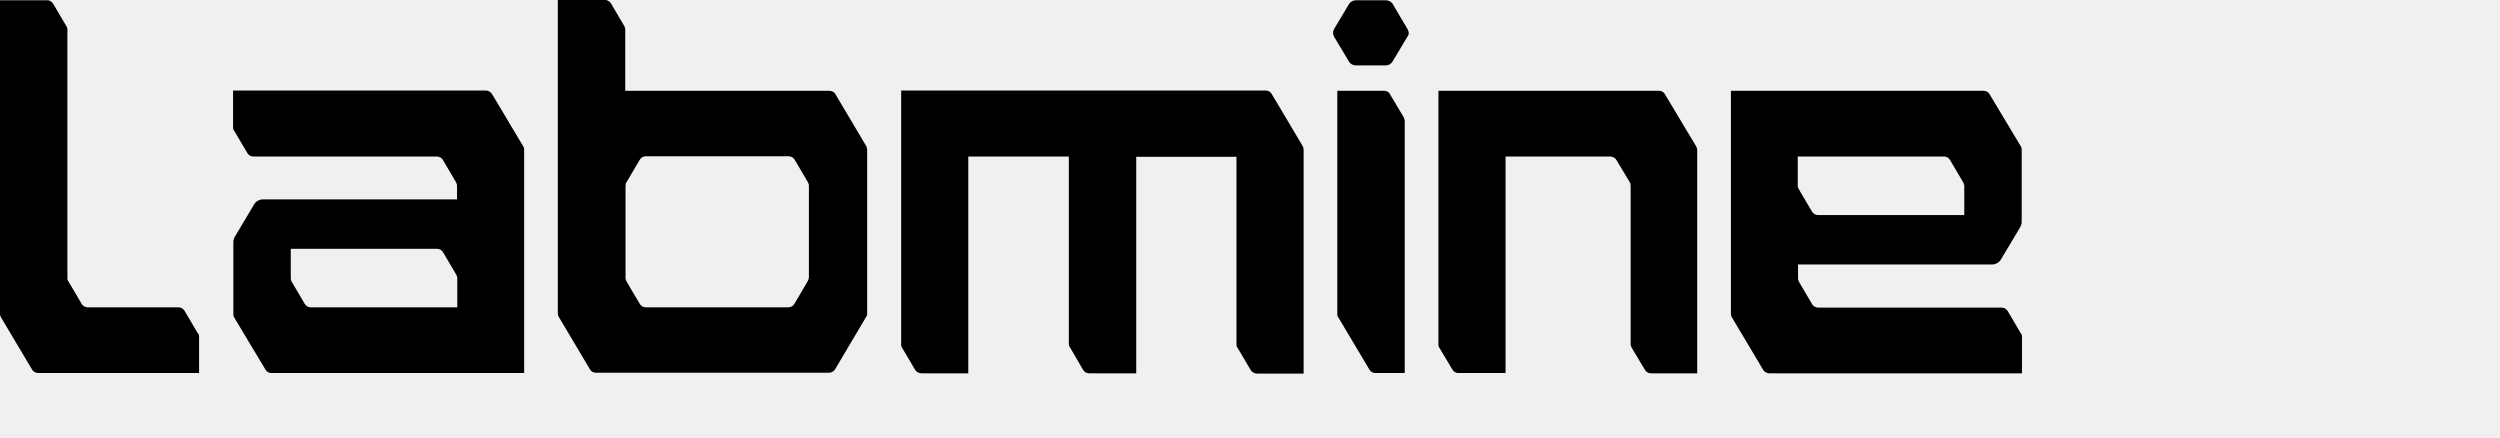
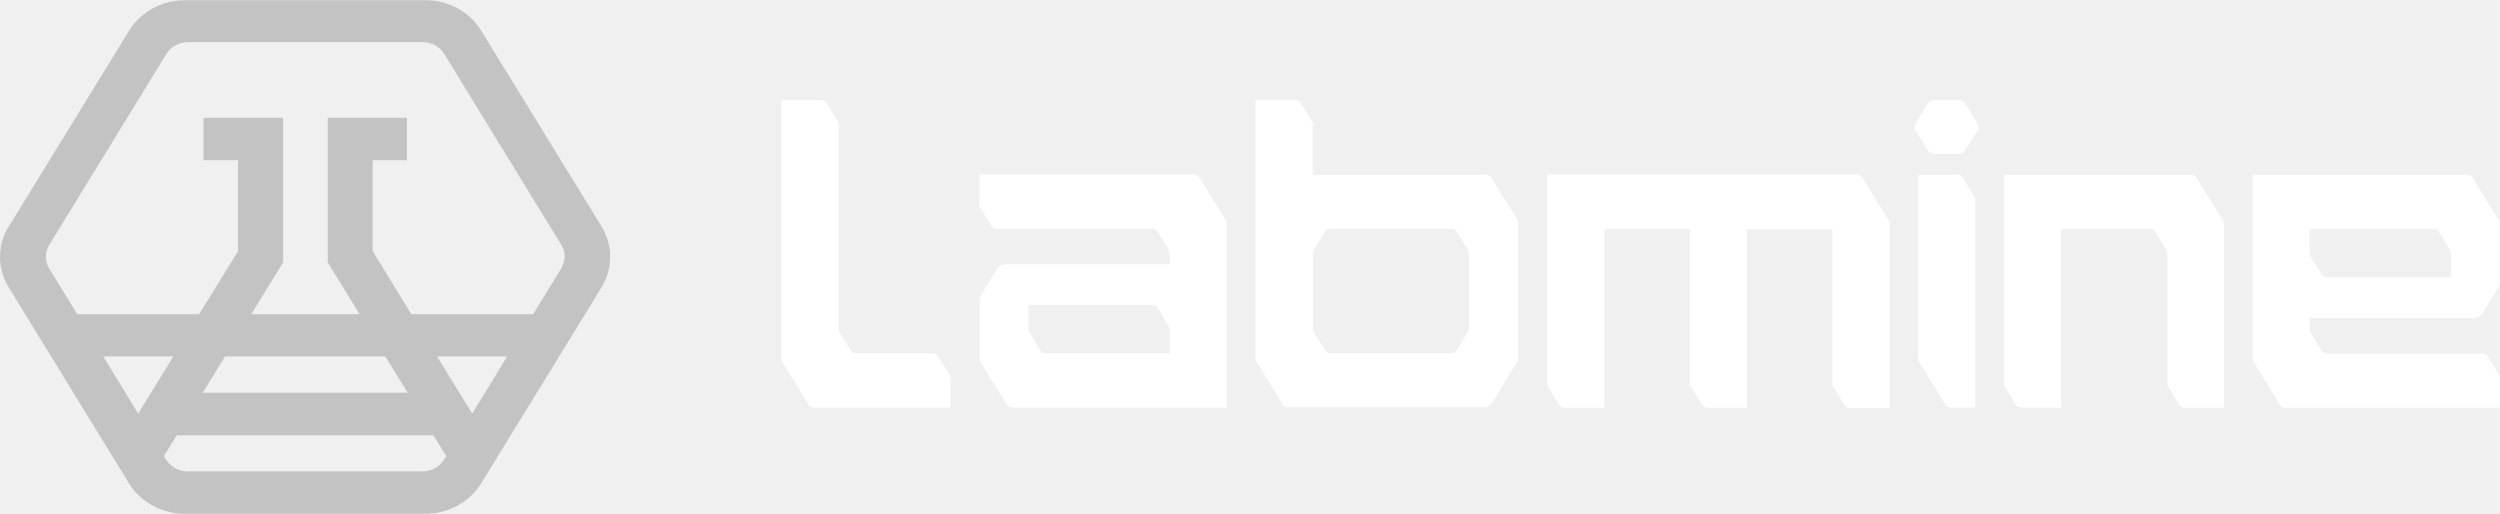
- <svg xmlns="http://www.w3.org/2000/svg" width="400" height="70" viewBox="0 0 400 70" fill="none">
-   <path d="M31.853 53.835V59.685H6.124C5.713 59.685 5.347 59.457 5.164 59.182L0.183 50.819C0.091 50.636 0 50.454 0 50.271V0.046H7.541C7.541 0.046 7.632 0.046 7.723 0.046C7.952 0.091 8.318 0.274 8.5 0.594L10.602 4.159C10.785 4.433 10.785 4.707 10.785 4.707V44.513C10.785 44.741 10.831 44.924 10.968 45.061L13.07 48.626C13.253 48.945 13.619 49.174 14.03 49.174H28.563C28.974 49.174 29.34 49.402 29.523 49.722L31.625 53.287C31.808 53.424 31.853 53.653 31.853 53.835Z" fill="black" />
-   <path d="M144.186 14.533V55.252C144.186 55.389 144.231 55.526 144.323 55.617L146.425 59.182C146.608 59.502 146.973 59.685 147.385 59.73H154.925V25.044H171.012V55.069C171.012 55.252 171.058 55.435 171.195 55.572L173.297 59.182C173.48 59.502 173.845 59.73 174.257 59.73H181.797V25.089H197.838V55.115C197.838 55.297 197.884 55.526 198.021 55.663L200.123 59.228C200.306 59.548 200.672 59.73 201.083 59.776H208.578V23.992C208.578 23.992 208.578 23.627 208.441 23.398C207.664 22.027 203.916 15.812 203.414 14.944C203.094 14.487 202.545 14.487 202.5 14.487H144.186V14.533Z" fill="black" />
-   <path d="M230.103 14.533H265.476C265.887 14.533 266.207 14.761 266.39 15.081L271.371 23.398C271.462 23.581 271.554 23.764 271.554 23.992V59.73H264.15C263.739 59.73 263.373 59.502 263.19 59.182L261.088 55.663C260.997 55.526 260.951 55.343 260.905 55.16V29.797C260.905 29.477 260.86 29.294 260.768 29.157L258.62 25.592C258.438 25.272 258.118 25.089 257.706 25.044H240.889V59.685H233.348C232.937 59.685 232.571 59.456 232.388 59.136L230.286 55.617C230.195 55.48 230.149 55.389 230.149 55.206V14.533H230.103Z" fill="black" />
-   <path d="M225.213 4.662C225.213 4.662 222.837 0.686 222.837 0.64C222.608 0.274 222.197 0.046 221.74 0.046H216.941C216.484 0.046 216.073 0.274 215.845 0.64L213.468 4.616C213.377 4.799 213.285 5.027 213.285 5.256C213.285 5.484 213.377 5.713 213.468 5.895L215.845 9.871C216.073 10.237 216.484 10.466 216.941 10.466H221.694C222.151 10.466 222.563 10.237 222.791 9.871L225.167 5.895C225.305 5.758 225.396 5.53 225.396 5.301C225.396 5.073 225.305 4.844 225.213 4.662Z" fill="black" />
-   <path d="M224.711 19.194C224.711 19.194 224.711 18.92 224.528 18.645L222.426 15.127L222.38 15.081L222.288 14.898C222.288 14.852 222.243 14.852 222.243 14.852C222.197 14.807 222.197 14.807 222.151 14.761C222.151 14.761 222.106 14.761 222.106 14.715C222.06 14.67 222.014 14.67 221.923 14.624H221.877C221.877 14.624 221.74 14.578 221.694 14.578C221.649 14.578 221.649 14.533 221.603 14.533H221.466H213.971V50.27C213.971 50.499 214.017 50.682 214.154 50.819L219.135 59.182C219.318 59.502 219.683 59.685 220.095 59.685H224.756V19.194H224.711Z" fill="black" />
-   <path d="M129.379 44.512C129.379 44.741 129.287 44.924 129.196 45.061L127.094 48.626C126.911 48.945 126.545 49.174 126.134 49.174H103.329C102.918 49.174 102.552 48.945 102.37 48.626C102.37 48.626 100.267 45.106 100.267 45.061C100.176 44.878 100.085 44.695 100.085 44.512V29.705C100.085 29.477 100.13 29.294 100.267 29.111L102.37 25.547C102.552 25.227 102.918 24.998 103.329 24.998H126.18C126.591 24.998 126.957 25.227 127.139 25.547L129.242 29.111C129.333 29.294 129.424 29.477 129.424 29.705V44.512H129.379ZM138.747 50.225V48.58V23.947C138.747 23.764 138.702 23.581 138.61 23.399L133.675 15.081C133.492 14.716 133.08 14.533 132.669 14.533H100.039V4.707C100.039 4.661 100.039 4.433 99.856 4.113L97.754 0.548C97.571 0.229 97.206 0.046 96.977 0C96.886 0 96.794 0 96.794 0H89.254V50.134C89.254 50.408 89.299 50.545 89.436 50.773C89.482 50.865 89.528 50.91 89.528 50.91L94.418 59.137C94.6 59.456 94.966 59.639 95.377 59.639H132.623C133.035 59.639 133.4 59.411 133.583 59.137L138.565 50.728C138.793 50.453 138.747 50.225 138.747 50.225Z" fill="black" />
-   <path d="M287.64 25.044H311.131C311.496 25.089 311.816 25.272 311.999 25.592L314.101 29.157C314.192 29.294 314.238 29.477 314.284 29.705V34.412H290.885C290.474 34.412 290.108 34.184 289.925 33.864L287.823 30.299C287.732 30.116 287.64 29.934 287.64 29.705V25.044ZM276.946 14.487V50.225C276.946 50.453 276.992 50.636 277.129 50.819L282.111 59.182C282.156 59.273 282.202 59.319 282.293 59.41C282.522 59.593 282.796 59.73 283.07 59.73H323.515V53.881C323.515 53.652 323.47 53.469 323.333 53.332L321.23 49.768C321.048 49.448 320.682 49.219 320.271 49.219H290.839C290.474 49.174 290.108 48.991 289.971 48.717L287.869 45.152C287.777 44.969 287.686 44.786 287.686 44.558V42.319H318.717C319.311 42.319 319.859 41.999 320.134 41.542L323.241 36.332C323.378 36.103 323.47 35.783 323.47 35.509V23.901C323.47 23.901 323.47 23.673 323.378 23.49C323.013 22.896 318.306 15.035 318.306 15.035C318.123 14.715 317.803 14.533 317.346 14.533H276.946V14.487Z" fill="black" />
-   <path d="M73.168 49.174H49.632C49.266 49.128 48.946 48.945 48.764 48.625L46.661 45.06C46.57 44.923 46.524 44.741 46.524 44.512V39.805H67.455H69.923C70.334 39.805 70.7 40.033 70.883 40.353L72.985 43.918C73.076 44.101 73.168 44.284 73.168 44.466V49.174ZM83.862 59.685V23.947C83.862 23.718 83.816 23.535 83.679 23.353L78.88 15.309L78.697 15.035C78.652 14.944 78.606 14.898 78.515 14.807C78.332 14.624 78.058 14.487 77.738 14.487H37.293V20.382C37.293 20.611 37.338 20.794 37.475 20.931L39.578 24.495C39.76 24.815 40.126 25.044 40.537 25.044H69.969C70.334 25.089 70.7 25.272 70.837 25.546L72.939 29.111C73.031 29.294 73.122 29.477 73.122 29.705V31.899H42.091C41.497 31.899 40.949 32.219 40.675 32.676L37.567 37.886C37.43 38.114 37.338 38.434 37.338 38.708V50.316C37.338 50.316 37.338 50.545 37.43 50.727C37.795 51.322 42.502 59.182 42.502 59.182C42.685 59.502 43.051 59.685 43.462 59.685H83.862Z" fill="black" />
+ <svg xmlns="http://www.w3.org/2000/svg" width="185" height="38" viewBox="0 0 185 38" fill="none">
+   <g clip-path="url(#clip0_1704_3224)">
+     <path d="M70.339 27.925V30.156H60.224C60.062 30.156 59.919 30.069 59.847 29.964L57.888 26.774C57.852 26.704 57.816 26.635 57.816 26.565V7.408H60.781C60.781 7.408 60.817 7.408 60.853 7.408C60.943 7.426 61.086 7.495 61.158 7.617L61.985 8.977C62.056 9.082 62.056 9.186 62.056 9.186V24.369C62.056 24.456 62.074 24.526 62.128 24.578L62.955 25.938C63.027 26.06 63.17 26.147 63.332 26.147H69.045C69.207 26.147 69.351 26.234 69.423 26.356L70.249 27.715C70.321 27.768 70.339 27.855 70.339 27.925Z" fill="white" />
+     <path d="M114.5 12.934V28.465C114.5 28.517 114.518 28.57 114.554 28.605L115.38 29.964C115.452 30.086 115.596 30.156 115.758 30.173H118.722V16.943H125.046V28.395C125.046 28.465 125.064 28.535 125.118 28.587L125.945 29.964C126.016 30.086 126.16 30.173 126.322 30.173H129.286V16.96H135.593V28.413C135.593 28.482 135.611 28.57 135.664 28.622L136.491 29.982C136.563 30.104 136.706 30.173 136.868 30.191H139.815V16.542C139.815 16.542 139.815 16.403 139.761 16.316C139.455 15.793 137.982 13.422 137.784 13.091C137.659 12.916 137.443 12.916 137.425 12.916H114.5V12.934Z" fill="white" />
+     <path d="M148.277 12.934H162.183C162.345 12.934 162.471 13.021 162.543 13.143L164.501 16.316C164.537 16.385 164.573 16.455 164.573 16.542V30.173H161.662C161.501 30.173 161.357 30.086 161.285 29.964L160.459 28.622C160.423 28.57 160.405 28.5 160.387 28.43V18.756C160.387 18.634 160.369 18.564 160.333 18.512L159.488 17.152C159.417 17.03 159.291 16.96 159.129 16.943H152.517V30.156H149.553C149.391 30.156 149.248 30.069 149.176 29.947L148.349 28.605C148.313 28.552 148.295 28.517 148.295 28.448V12.934H148.277Z" fill="white" />
+     <path d="M146.353 9.169C146.353 9.169 145.419 7.652 145.419 7.635C145.329 7.495 145.168 7.408 144.988 7.408H143.101C142.922 7.408 142.76 7.495 142.67 7.635L141.736 9.151C141.7 9.221 141.664 9.308 141.664 9.395C141.664 9.483 141.7 9.57 141.736 9.639L142.67 11.156C142.76 11.295 142.922 11.383 143.101 11.383H144.97C145.15 11.383 145.311 11.295 145.401 11.156L146.335 9.639C146.389 9.587 146.425 9.5 146.425 9.413C146.425 9.326 146.389 9.238 146.353 9.169Z" fill="white" />
+     <path d="M146.156 14.712C146.156 14.712 146.156 14.607 146.084 14.503L145.257 13.16L145.239 13.143L145.203 13.073C145.203 13.056 145.186 13.056 145.186 13.056C145.168 13.038 145.168 13.038 145.15 13.021C145.15 13.021 145.132 13.021 145.132 13.004C145.114 12.986 145.096 12.986 145.06 12.969H145.042C145.042 12.969 144.988 12.951 144.97 12.951C144.952 12.951 144.952 12.934 144.934 12.934H144.88H141.934V26.565C141.934 26.652 141.952 26.722 142.005 26.774L143.964 29.964C144.036 30.086 144.179 30.156 144.341 30.156H146.174V14.712H146.156Z" fill="white" />
+     <path d="M108.679 24.369C108.679 24.456 108.643 24.526 108.607 24.578L107.78 25.938C107.709 26.06 107.565 26.147 107.403 26.147H98.438C98.276 26.147 98.132 26.06 98.061 25.938C98.061 25.938 97.234 24.596 97.234 24.578C97.198 24.508 97.162 24.439 97.162 24.369V18.721C97.162 18.634 97.18 18.564 97.234 18.494L98.061 17.135C98.132 17.013 98.276 16.926 98.438 16.926H107.421C107.583 16.926 107.727 17.013 107.798 17.135L108.625 18.494C108.661 18.564 108.697 18.634 108.697 18.721V24.369H108.679ZM112.362 26.548V25.92V16.525C112.362 16.455 112.344 16.385 112.308 16.316L110.368 13.143C110.296 13.004 110.134 12.934 109.972 12.934H97.144V9.186C97.144 9.169 97.144 9.082 97.073 8.96L96.246 7.6C96.174 7.478 96.031 7.408 95.941 7.391C95.905 7.391 95.869 7.391 95.869 7.391H92.904V26.513C92.904 26.617 92.922 26.67 92.976 26.757C92.994 26.792 93.012 26.809 93.012 26.809L94.934 29.947C95.006 30.069 95.15 30.139 95.312 30.139H109.954C110.116 30.139 110.26 30.051 110.332 29.947L112.29 26.739C112.38 26.635 112.362 26.548 112.362 26.548Z" fill="white" />
+     <path d="M170.896 16.943H180.13C180.274 16.96 180.4 17.03 180.472 17.152L181.298 18.512C181.334 18.564 181.352 18.634 181.37 18.721V20.516H172.171C172.009 20.516 171.866 20.429 171.794 20.307L170.967 18.948C170.931 18.878 170.896 18.808 170.896 18.721V16.943ZM166.691 12.916V26.548C166.691 26.635 166.709 26.704 166.763 26.774L168.722 29.964C168.74 29.999 168.758 30.016 168.793 30.051C168.883 30.121 168.991 30.173 169.099 30.173H184.999V27.942C184.999 27.855 184.981 27.785 184.927 27.733L184.101 26.373C184.029 26.251 183.885 26.164 183.724 26.164H172.153C172.009 26.147 171.866 26.077 171.812 25.972L170.985 24.613C170.949 24.543 170.914 24.473 170.914 24.386V23.532H183.113C183.346 23.532 183.562 23.41 183.67 23.236L184.891 21.248C184.945 21.161 184.981 21.039 184.981 20.935V16.507C184.981 16.507 184.981 16.42 184.945 16.35C184.802 16.124 182.951 13.126 182.951 13.126C182.879 13.004 182.753 12.934 182.574 12.934H166.691V12.916Z" fill="white" />
+     <path d="M86.58 26.147H77.328C77.184 26.129 77.058 26.059 76.986 25.938L76.16 24.578C76.124 24.526 76.106 24.456 76.106 24.369V22.573H84.334H85.305C85.466 22.573 85.61 22.66 85.682 22.782L86.508 24.142C86.544 24.212 86.58 24.282 86.58 24.351V26.147ZM90.784 30.156V16.525C90.784 16.438 90.766 16.368 90.713 16.298L88.826 13.23L88.754 13.126C88.736 13.091 88.718 13.073 88.682 13.038C88.61 12.969 88.503 12.916 88.377 12.916H72.477V15.165C72.477 15.252 72.495 15.322 72.548 15.374L73.375 16.734C73.447 16.856 73.591 16.943 73.752 16.943H85.323C85.466 16.96 85.61 17.03 85.664 17.135L86.49 18.494C86.526 18.564 86.562 18.634 86.562 18.721V19.558H74.363C74.129 19.558 73.914 19.68 73.806 19.854L72.584 21.841C72.531 21.928 72.495 22.05 72.495 22.155V26.582C72.495 26.582 72.495 26.67 72.531 26.739C72.674 26.966 74.525 29.964 74.525 29.964C74.597 30.086 74.74 30.156 74.902 30.156H90.784Z" fill="white" />
+     <path d="M41.556 19.819L39.454 23.253H30.435L27.578 18.582V11.853H30.112V8.716H24.255V19.418L26.608 23.253H18.595L20.949 19.418V8.716H15.056V11.853H17.607V18.599L14.732 23.253H5.713L3.611 19.819C3.468 19.575 3.396 19.296 3.396 19C3.396 18.704 3.468 18.425 3.611 18.181L12.343 3.939C12.666 3.451 13.241 3.12 13.906 3.12H31.279C31.944 3.12 32.519 3.451 32.843 3.939L41.574 18.181C41.718 18.425 41.79 18.704 41.79 19C41.772 19.296 41.7 19.575 41.556 19.819ZM34.945 30.609L32.34 26.373H37.532L34.945 30.609ZM15.002 29.058L16.655 26.373H28.513L30.166 29.058H15.002ZM32.825 34.061C32.501 34.549 31.926 34.88 31.262 34.88H13.888C13.223 34.88 12.648 34.549 12.325 34.061L12.127 33.747L13.079 32.213H32.07L33.022 33.747L32.825 34.061ZM10.223 30.609L7.636 26.373H12.828L10.223 30.609ZM44.467 16.682L35.574 2.214C34.747 0.906 33.238 0.017 31.513 0.017H13.636C11.912 0.035 10.402 0.906 9.576 2.231C9.576 2.231 0.701 16.699 0.683 16.699C0.252 17.361 0 18.146 0 19C0 19.854 0.252 20.656 0.701 21.353L9.576 35.821C10.402 37.129 11.93 38.017 13.672 38.017H31.477C33.22 38.017 34.747 37.129 35.574 35.821L44.449 21.371V21.353C44.898 20.673 45.15 19.872 45.15 19C45.167 18.146 44.898 17.361 44.467 16.682Z" fill="#C3C3C3" />
+   </g>
+   <defs>
+     <clipPath id="clip0_1704_3224">
+       <rect width="185" height="38" fill="white" />
+     </clipPath>
+   </defs>
</svg>
